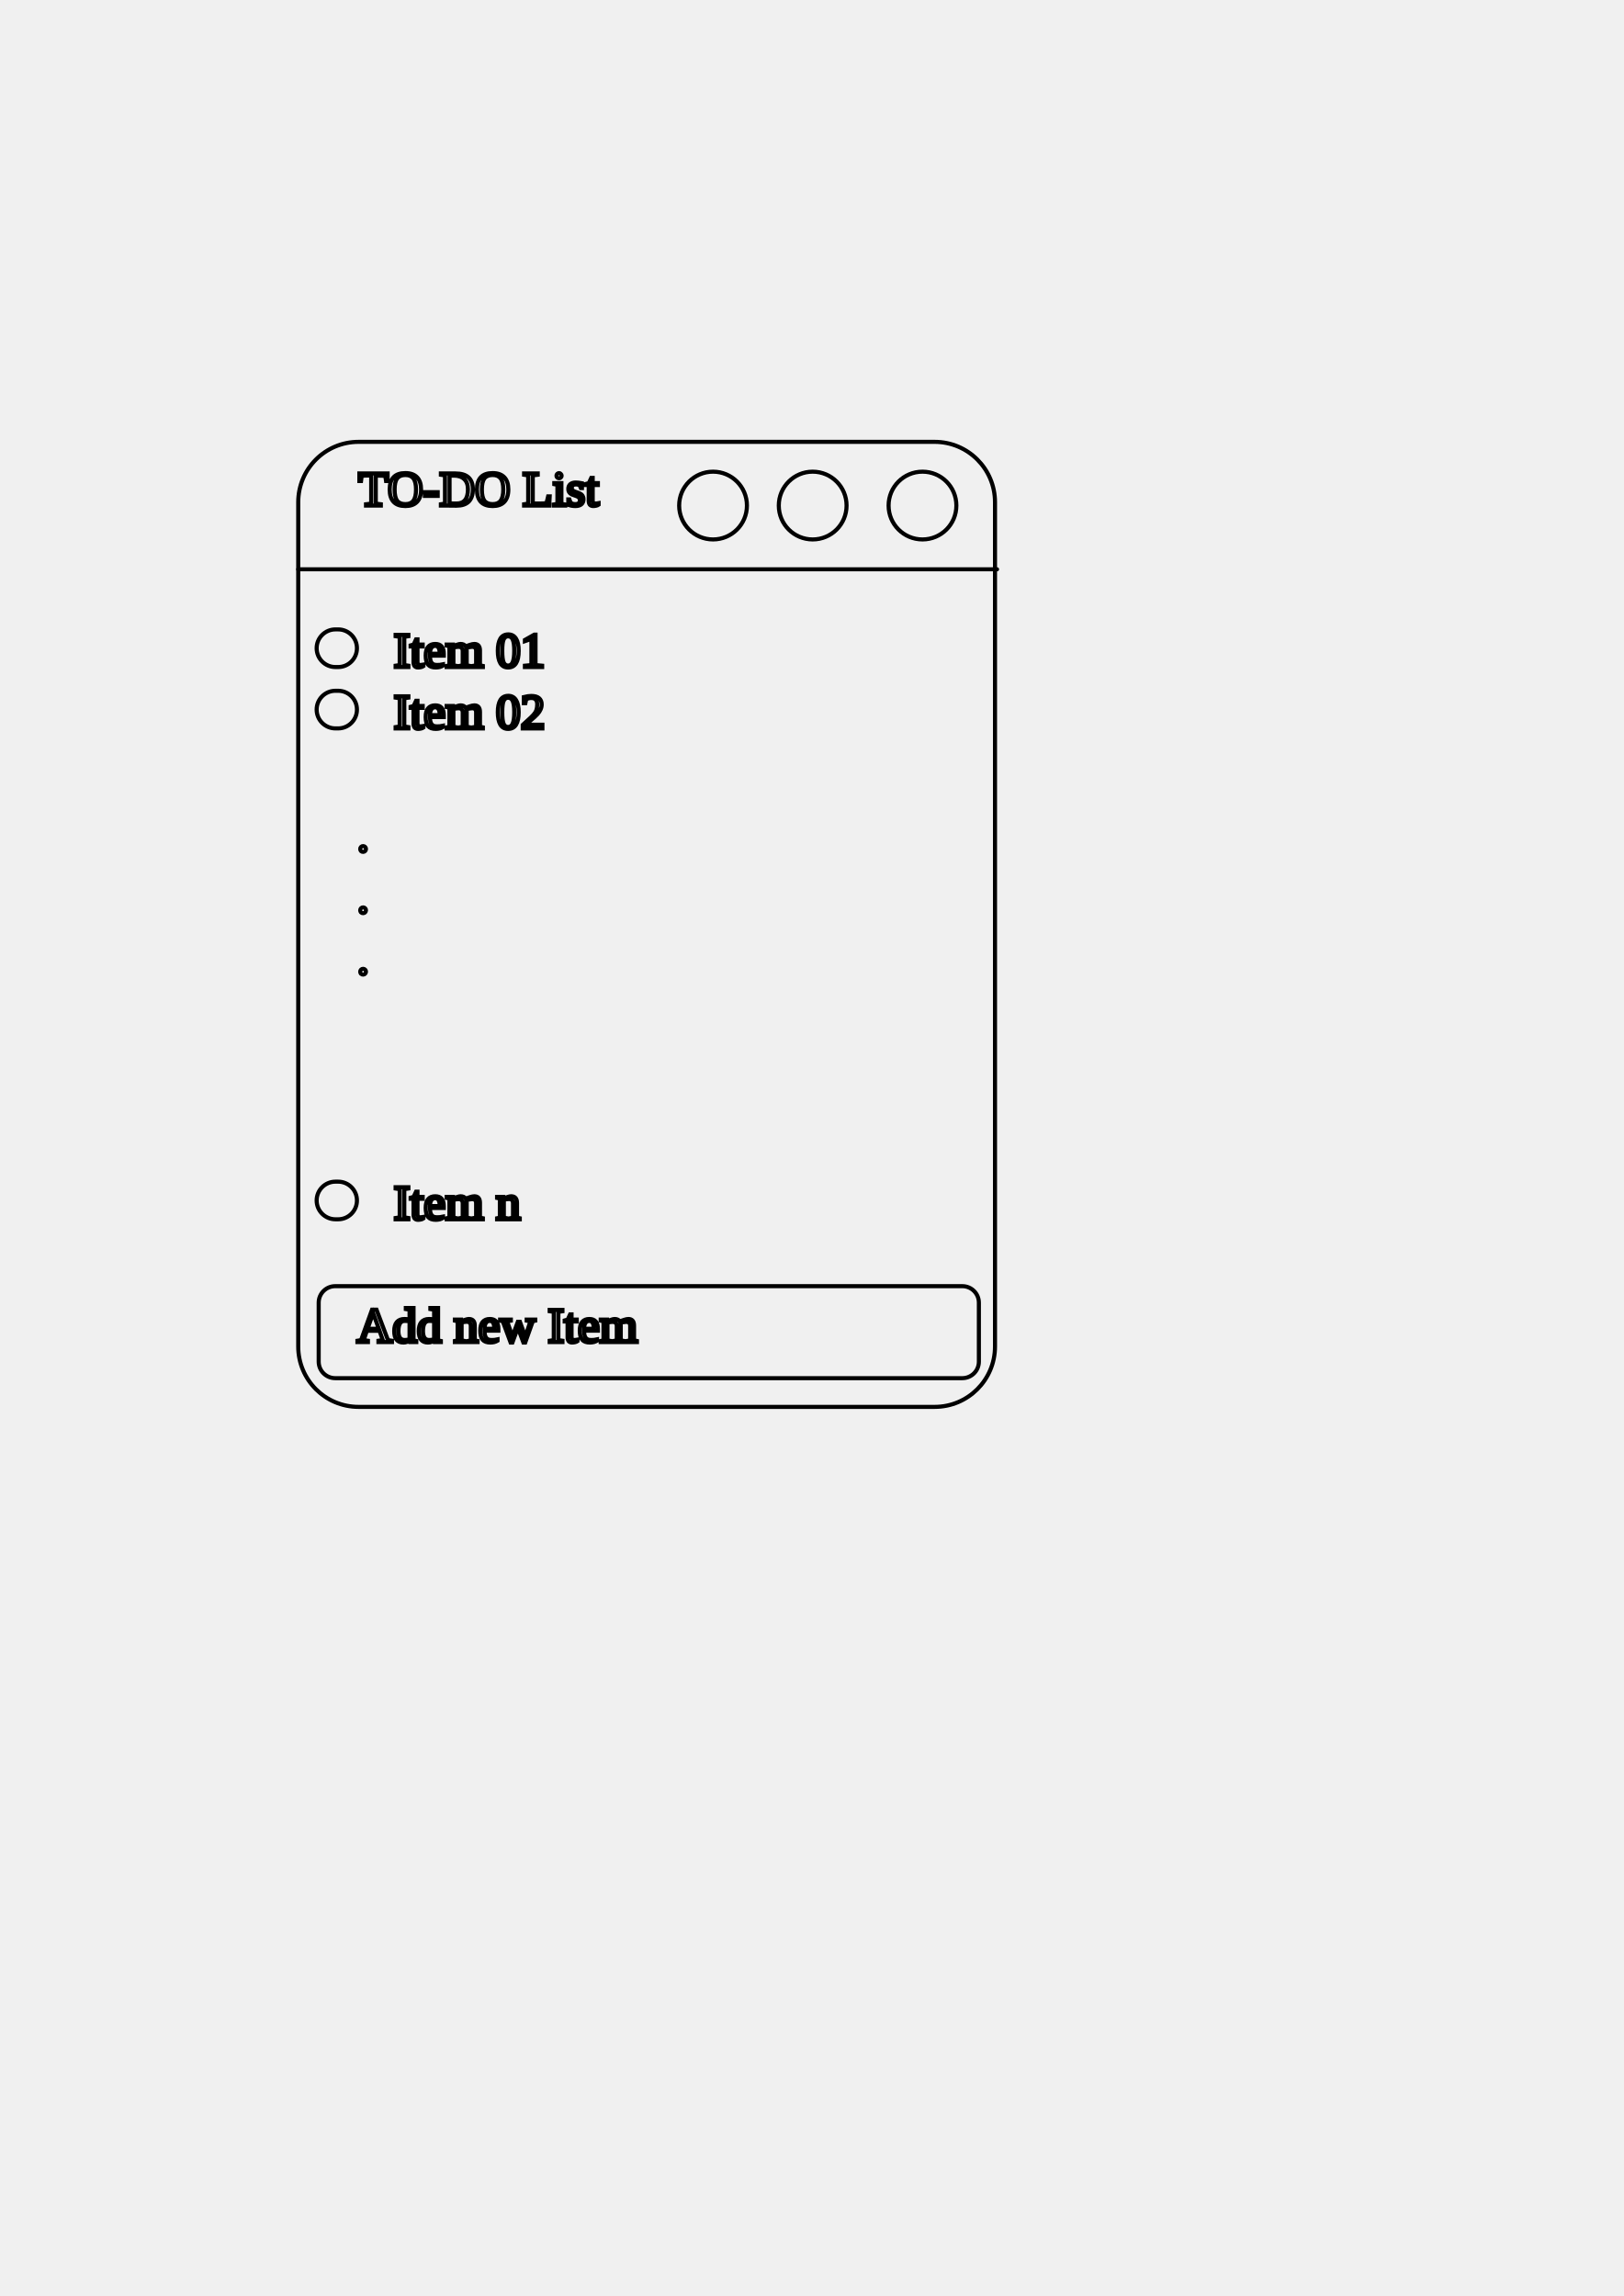
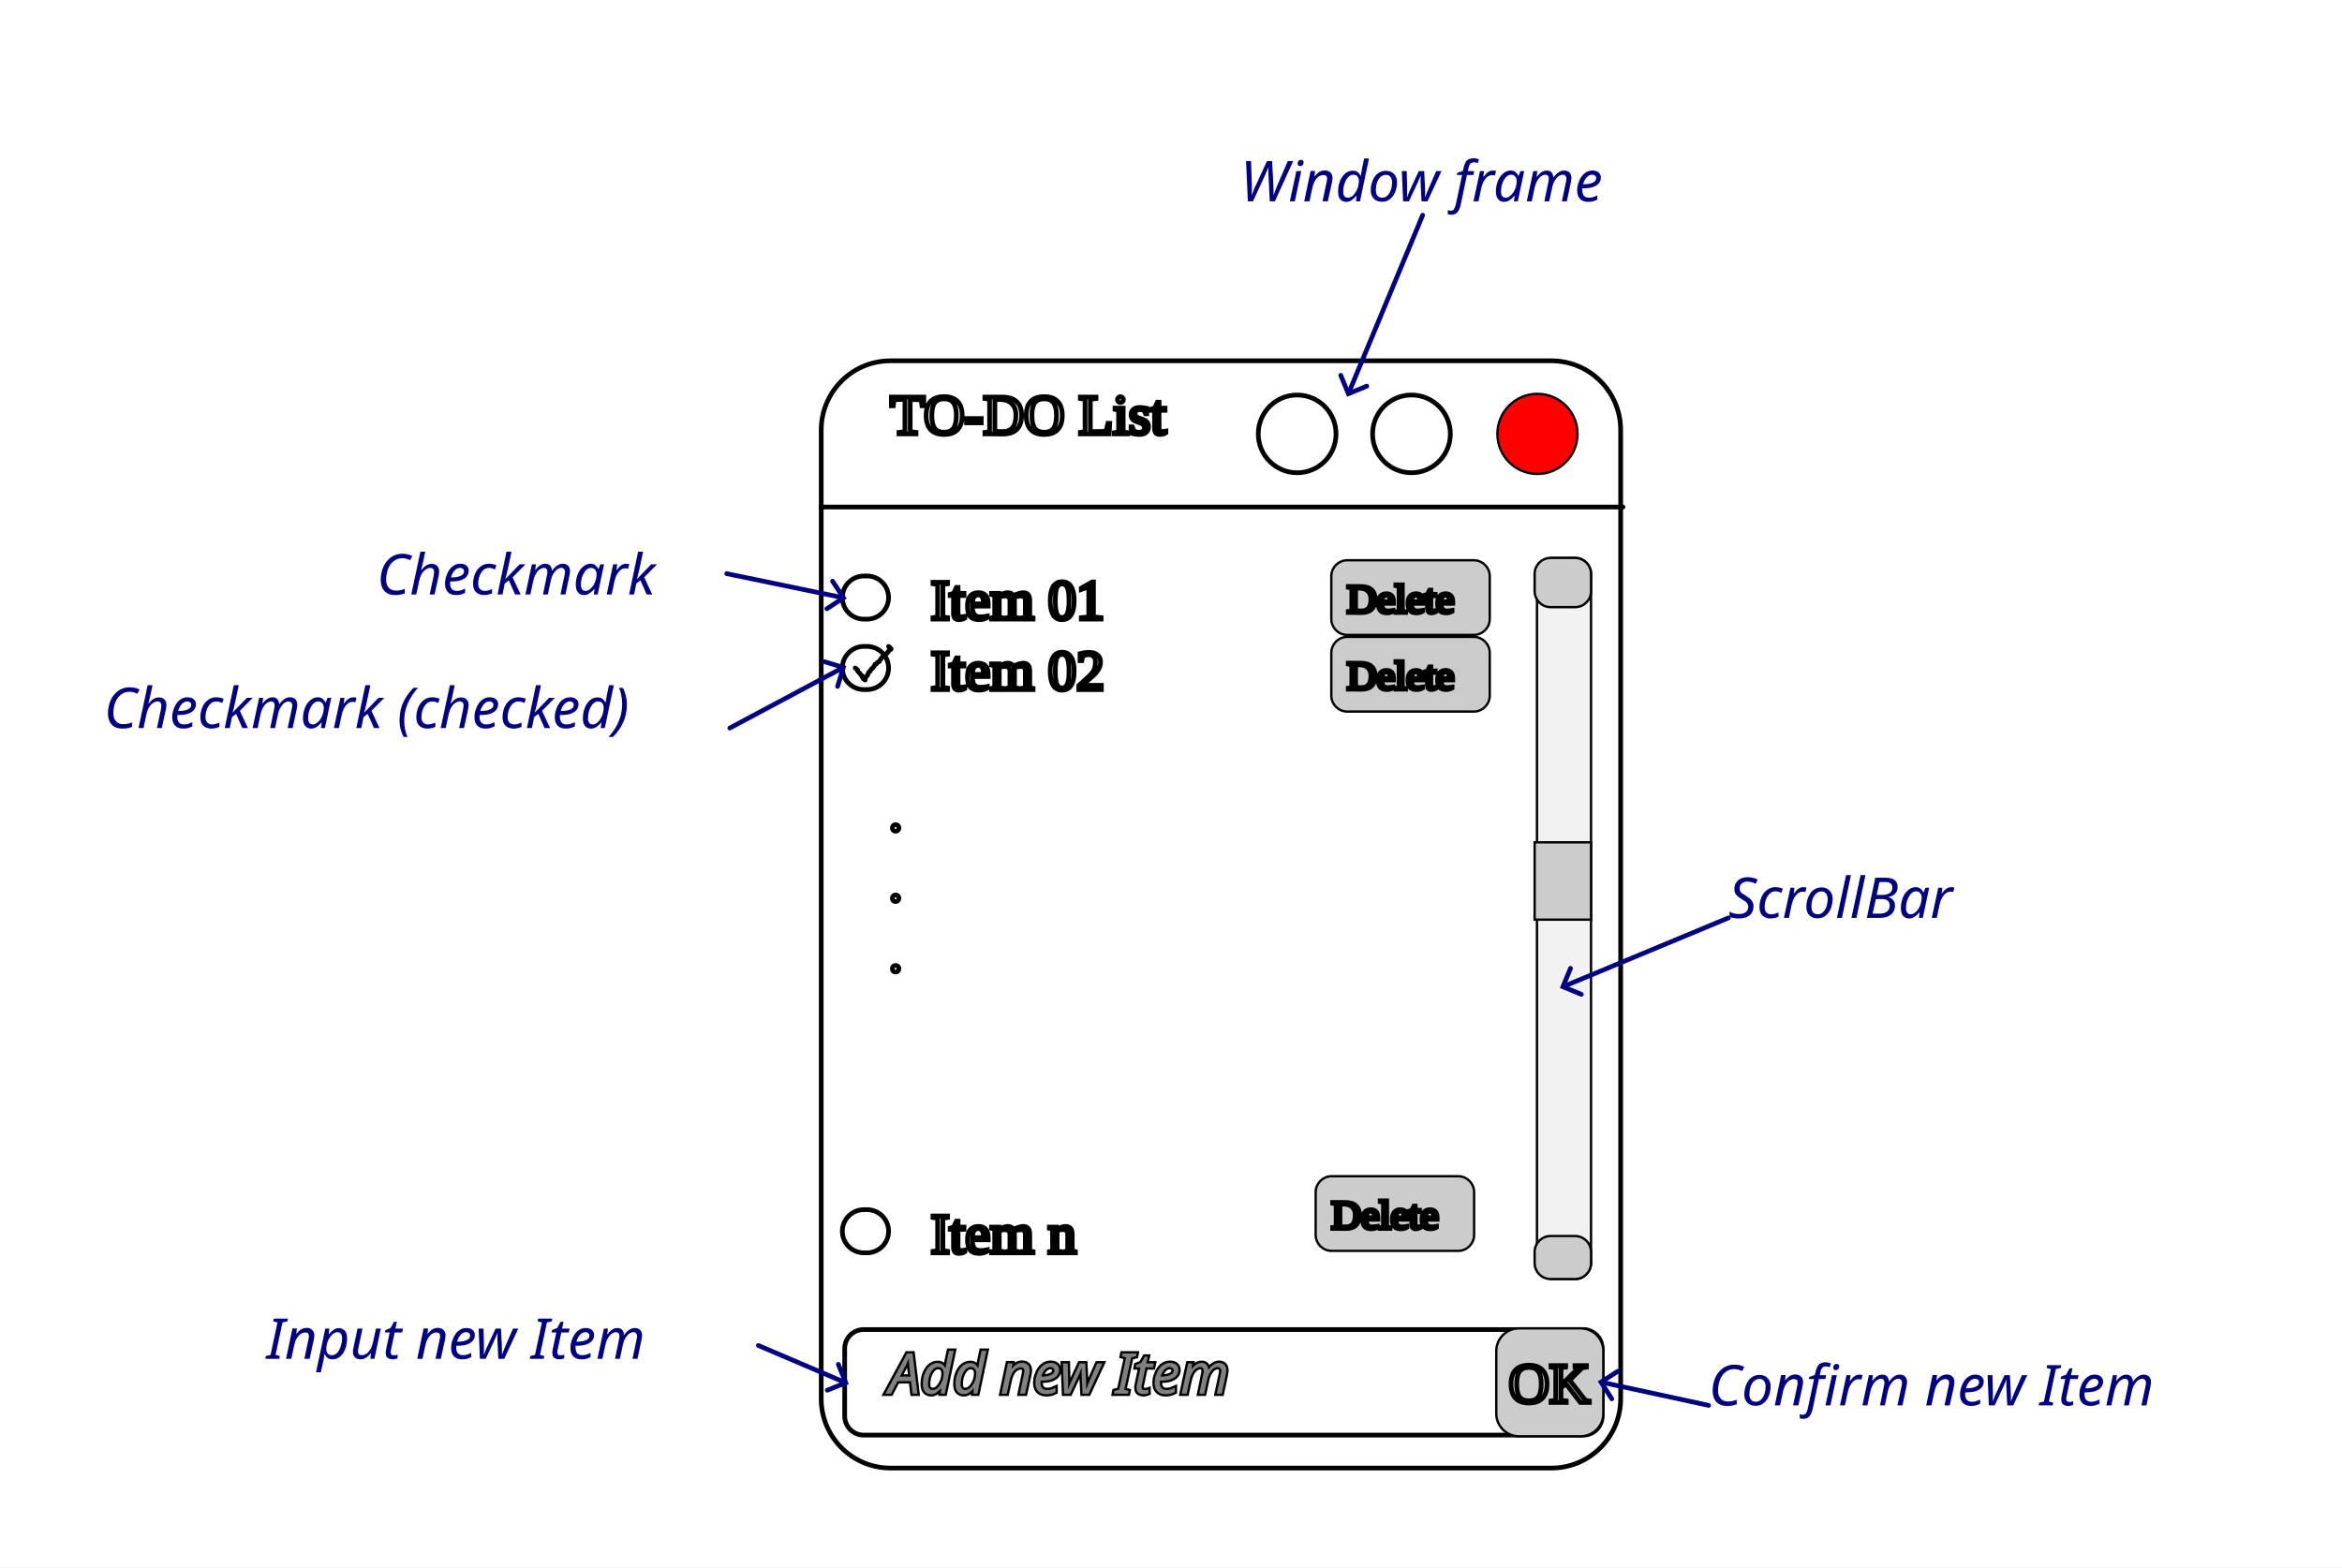
- <svg xmlns="http://www.w3.org/2000/svg" width="210mm" height="297mm" viewBox="0 0 210 297" version="1.1" id="svg5">
-   <defs id="defs2" />
-   <g id="layer1">
+ <svg xmlns="http://www.w3.org/2000/svg" width="264mm" height="176.727mm" viewBox="0 0 264 176.727" version="1.1" id="svg5">
+   <defs id="defs2">
+     <marker style="overflow:visible" id="Arrow3" refX="0" refY="0" orient="auto-start-reverse" markerWidth="4.207" markerHeight="7" viewBox="0 0 4.207 7" preserveAspectRatio="xMidYMid">
+       <path style="fill:none;stroke:context-stroke;stroke-width:1;stroke-linecap:round" d="M 3,-3 0,0 3,3" id="arrow3" transform="rotate(180,0.125,0)" />
+     </marker>
+   </defs>
+   <g id="layer1" transform="translate(54,-16.48052)">
+     <rect style="fill:#ffffff;stroke:none;stroke-width:0.529;stroke-linecap:round;paint-order:markers stroke fill" id="rect2171" width="264" height="176.727" x="-54" y="16.481" />
    <rect style="fill:none;stroke:#000000;stroke-width:0.529;stroke-linecap:round;paint-order:markers stroke fill" id="rect307" width="90.117" height="124.831" x="38.571" y="57.156" ry="7.807" />
-     <circle style="fill:none;stroke:#000000;stroke-width:0.529;stroke-linecap:round;paint-order:markers stroke fill" id="path363" cx="119.308" cy="65.396" r="4.383" />
+     <circle style="fill:#ff0000;stroke:#000000;stroke-width:0.529;stroke-linecap:round;paint-order:markers stroke fill" id="path363" cx="119.308" cy="65.396" r="4.383" />
    <circle style="fill:none;stroke:#000000;stroke-width:0.529;stroke-linecap:round;paint-order:markers stroke fill" id="circle365" cx="92.221" cy="65.396" r="4.383" />
    <circle style="fill:none;stroke:#000000;stroke-width:0.529;stroke-linecap:round;paint-order:markers stroke fill" id="circle367" cx="105.107" cy="65.396" r="4.383" />
    <path style="fill:none;stroke:#000000;stroke-width:0.529;stroke-linecap:round;paint-order:markers stroke fill" d="m 38.571,73.64 c 90.381,0 90.381,0 90.381,0" id="path580" />
    <text xml:space="preserve" style="font-size:6.35px;fill:none;stroke:#000000;stroke-width:0.529;stroke-linecap:round;paint-order:markers stroke fill" x="46.366" y="65.396" id="text636">
      <tspan id="tspan634" x="46.366" y="65.396" style="font-size:6.35px;stroke-width:0.529">TO-DO List</tspan>
    </text>
    <text xml:space="preserve" style="font-size:6.35px;fill:none;stroke:#000000;stroke-width:0.529;stroke-linecap:round;paint-order:markers stroke fill" x="46.165" y="86.285" id="text690">
      <tspan id="tspan688" x="46.165" y="86.285" style="stroke-width:0.529">   Item 01</tspan>
      <tspan x="46.165" y="94.223" style="stroke-width:0.529" id="tspan692">   Item 02</tspan>
      <tspan x="46.165" y="102.16" style="stroke-width:0.529" id="tspan694" />
      <tspan x="46.165" y="110.098" style="stroke-width:0.529" id="tspan696">.</tspan>
      <tspan x="46.165" y="118.035" style="stroke-width:0.529" id="tspan700">.</tspan>
      <tspan x="46.165" y="125.973" style="stroke-width:0.529" id="tspan706">.</tspan>
      <tspan x="46.165" y="133.91" style="stroke-width:0.529" id="tspan708" />
      <tspan x="46.165" y="141.848" style="stroke-width:0.529" id="tspan710" />
      <tspan x="46.165" y="149.785" style="stroke-width:0.529" id="tspan712" />
      <tspan x="46.165" y="157.723" style="stroke-width:0.529" id="tspan714">   Item n</tspan>
      <tspan x="46.165" y="165.66" style="stroke-width:0.529" id="tspan718" />
-       <tspan x="46.165" y="173.598" style="stroke-width:0.529" id="tspan724">Add new Item</tspan>
+       <tspan x="46.165" y="173.598" style="font-style:italic;font-variant:normal;font-weight:normal;font-stretch:normal;font-family:sans-serif;-inkscape-font-specification:'sans-serif Italic';fill:#808080;stroke-width:0.529" id="tspan724">Add new Item</tspan>
    </text>
    <rect style="fill:none;stroke:#000000;stroke-width:0.529;stroke-linecap:round;paint-order:markers stroke fill" id="rect726" width="85.385" height="11.901" x="41.217" y="166.372" ry="2.139" />
    <rect style="fill:none;stroke:#000000;stroke-width:0.529;stroke-linecap:round;paint-order:markers stroke fill" id="rect775" width="5.212" height="4.868" x="40.953" y="81.417" ry="2.434" />
    <rect style="fill:none;stroke:#000000;stroke-width:0.529;stroke-linecap:round;paint-order:markers stroke fill" id="rect777" width="5.212" height="4.868" x="40.953" y="89.355" ry="2.434" />
    <rect style="fill:none;stroke:#000000;stroke-width:0.529;stroke-linecap:round;paint-order:markers stroke fill" id="rect779" width="5.212" height="4.868" x="40.953" y="152.854" ry="2.434" />
+     <path style="fill:none;stroke:#000000;stroke-width:0.529;stroke-linecap:round;paint-order:markers stroke fill" d="m 42.399,91.789 c 0.633,0.509 0.008,-0.067 0.31,0.385 0.049,0.073 0.129,0.119 0.186,0.186 0.062,0.083 0.124,0.165 0.186,0.248 0.041,0.021 0.091,0.029 0.124,0.062 0.031,0.031 -0.031,0.155 0,0.186 0.015,0.015 0.047,-0.015 0.062,0 0.015,0.015 -0.009,0.043 0,0.062 0.129,0.258 -0.004,-0.066 0.124,0.062 0.033,0.033 0.029,0.091 0.062,0.124 0.015,0.015 0.047,-0.015 0.062,0 0.015,0.015 0,0.083 0,0.062 0,-0.044 0.045,-0.355 0.062,-0.372 0.033,-0.033 0.091,-0.029 0.124,-0.062 0.096,-0.096 0.189,-0.437 0.248,-0.496 0.015,-0.015 0.047,0.015 0.062,0 0.095,-0.095 0.153,-0.276 0.248,-0.372 0.015,-0.015 0.047,0.015 0.062,0 0.073,-0.073 0.121,-0.167 0.186,-0.248 0.047,-0.058 0.091,-0.119 0.124,-0.186 0.009,-0.018 -0.015,-0.047 0,-0.062 0.015,-0.015 0.041,0 0.062,0 0.041,-0.021 0.091,-0.029 0.124,-0.062 0.033,-0.033 0.029,-0.091 0.062,-0.124 0.036,-0.036 0.212,-0.088 0.248,-0.124 0.015,-0.015 -0.011,-0.044 0,-0.062 0.108,-0.179 0.258,-0.325 0.372,-0.496 0.08,-0.119 0.247,-0.247 0.372,-0.31 0.018,-0.009 0.047,0.015 0.062,0 0.015,-0.015 -0.015,-0.047 0,-0.062 0.033,-0.033 0.091,-0.029 0.124,-0.062 0.015,-0.015 -0.015,-0.047 0,-0.062 0.128,-0.128 0.093,-0.047 0.186,-0.186 -0.053,-0.288 0.133,-0.071 0.186,-0.124 0.101,-0.101 -0.165,-0.236 -0.263,-0.34" id="path322" />
+     <rect style="fill:#cccccc;stroke:#000000;stroke-width:0.529;stroke-linecap:round;paint-order:markers stroke fill" id="rect439" width="11.805" height="11.901" x="114.797" y="166.372" ry="2.434" />
+     <text xml:space="preserve" style="font-size:6.35px;fill:none;stroke:#000000;stroke-width:0.529;stroke-linecap:round;paint-order:markers stroke fill" x="116.061" y="174.593" id="text545">
+       <tspan id="tspan543" x="116.061" y="174.593" style="stroke-width:0.529">OK</tspan>
+     </text>
+     <rect style="fill:#cccccc;stroke:#000000;stroke-width:0.529;stroke-linecap:round;paint-order:markers stroke fill" id="rect601" width="17.596" height="8.153" x="96.202" y="79.775" ry="1.668" />
+     <text xml:space="preserve" style="font-size:4.56px;fill:none;stroke:#000000;stroke-width:0.529;stroke-linecap:round;paint-order:markers stroke fill" x="96.441" y="86.793" id="text605" transform="scale(1.014692,0.9855212)">
+       <tspan id="tspan603" x="96.441" y="86.793" style="stroke-width:0.529">Delete</tspan>
+     </text>
+     <rect style="fill:#cccccc;stroke:#000000;stroke-width:0.529;stroke-linecap:round;paint-order:markers stroke fill" id="rect709" width="17.596" height="8.153" x="96.202" y="88.416" ry="1.668" />
+     <text xml:space="preserve" style="font-size:4.56px;fill:none;stroke:#000000;stroke-width:0.529;stroke-linecap:round;paint-order:markers stroke fill" x="96.441" y="95.562" id="text713" transform="scale(1.014692,0.9855212)">
+       <tspan id="tspan711" x="96.441" y="95.562" style="stroke-width:0.529">Delete</tspan>
+     </text>
+     <rect style="fill:#cccccc;stroke:#000000;stroke-width:0.529;stroke-linecap:round;paint-order:markers stroke fill" id="rect715" width="17.596" height="8.153" x="94.44" y="149.217" ry="1.668" />
+     <text xml:space="preserve" style="font-size:4.56px;fill:none;stroke:#000000;stroke-width:0.529;stroke-linecap:round;paint-order:markers stroke fill" x="94.705" y="157.256" id="text719" transform="scale(1.014692,0.9855212)">
+       <tspan id="tspan717" x="94.705" y="157.256" style="stroke-width:0.529">Delete</tspan>
+     </text>
+     <rect style="fill:#f2f2f2;stroke:#000000;stroke-width:0.529;stroke-linecap:round;paint-order:markers stroke fill" id="rect773" width="5.829" height="81.035" x="119.386" y="79.51" ry="1.668" />
+     <rect style="fill:#cccccc;stroke:#000000;stroke-width:0.529;stroke-linecap:round;paint-order:markers stroke fill" id="rect776" width="6.094" height="5.288" x="119.122" y="79.51" ry="1.668" />
+     <rect style="fill:#cccccc;stroke:#000000;stroke-width:0.529;stroke-linecap:round;paint-order:markers stroke fill" id="rect778" width="6.094" height="4.587" x="119.122" y="155.958" ry="1.668" />
+     <rect style="fill:#cccccc;stroke:#000000;stroke-width:0.529;stroke-linecap:round;paint-order:markers stroke fill" id="rect780" width="6.094" height="8.452" x="119.122" y="111.576" ry="0" />
+     <text xml:space="preserve" style="font-style:italic;font-variant:normal;font-weight:normal;font-stretch:normal;font-size:6.35px;font-family:'Segoe Script';-inkscape-font-specification:'Segoe Script Italic';fill:#000080;stroke:none;stroke-width:0.529;stroke-linecap:round;paint-order:markers stroke fill" x="85.79" y="39.176" id="text988">
+       <tspan id="tspan986" x="85.79" y="39.176" style="font-style:italic;font-variant:normal;font-weight:normal;font-stretch:normal;font-family:'Segoe Script';-inkscape-font-specification:'Segoe Script Italic';fill:#000080;stroke:none;stroke-width:0.529">Window frame</tspan>
+     </text>
+     <text xml:space="preserve" style="font-style:italic;font-variant:normal;font-weight:normal;font-stretch:normal;font-size:6.35px;font-family:'Segoe Script';-inkscape-font-specification:'Segoe Script Italic';fill:#000080;stroke:none;stroke-width:0.529;stroke-linecap:round;paint-order:markers stroke fill" x="140.834" y="119.964" id="text992">
+       <tspan id="tspan990" x="140.834" y="119.964" style="font-style:italic;font-variant:normal;font-weight:normal;font-stretch:normal;font-family:'Segoe Script';-inkscape-font-specification:'Segoe Script Italic';fill:#000080;stroke:none;stroke-width:0.529">ScrollBar</tspan>
+     </text>
+     <text xml:space="preserve" style="font-style:italic;font-variant:normal;font-weight:normal;font-stretch:normal;font-size:6.35px;font-family:'Segoe Script';-inkscape-font-specification:'Segoe Script Italic';fill:#000080;stroke:none;stroke-width:0.529;stroke-linecap:round;paint-order:markers stroke fill" x="-11.541" y="83.501" id="text996">
+       <tspan id="tspan994" x="-11.541" y="83.501" style="font-style:italic;font-variant:normal;font-weight:normal;font-stretch:normal;font-family:'Segoe Script';-inkscape-font-specification:'Segoe Script Italic';fill:#000080;stroke:none;stroke-width:0.529">Checkmark</tspan>
+     </text>
+     <text xml:space="preserve" style="font-style:italic;font-variant:normal;font-weight:normal;font-stretch:normal;font-size:6.35px;font-family:'Segoe Script';-inkscape-font-specification:'Segoe Script Italic';fill:#000080;stroke:none;stroke-width:0.529;stroke-linecap:round;paint-order:markers stroke fill" x="-23.968" y="169.666" id="text1000">
+       <tspan id="tspan998" x="-23.968" y="169.666" style="font-style:italic;font-variant:normal;font-weight:normal;font-stretch:normal;font-family:'Segoe Script';-inkscape-font-specification:'Segoe Script Italic';fill:#000080;stroke:none;stroke-width:0.529">Input new Item</tspan>
+     </text>
+     <text xml:space="preserve" style="font-style:italic;font-variant:normal;font-weight:normal;font-stretch:normal;font-size:6.35px;font-family:'Segoe Script';-inkscape-font-specification:'Segoe Script Italic';fill:#000080;stroke:none;stroke-width:0.529;stroke-linecap:round;paint-order:markers stroke fill" x="138.602" y="174.921" id="text1004">
+       <tspan id="tspan1002" x="138.602" y="174.921" style="font-style:italic;font-variant:normal;font-weight:normal;font-stretch:normal;font-family:'Segoe Script';-inkscape-font-specification:'Segoe Script Italic';fill:#000080;stroke:none;stroke-width:0.529">Confirm new Item</tspan>
+     </text>
+     <text xml:space="preserve" style="font-style:italic;font-variant:normal;font-weight:normal;font-stretch:normal;font-size:6.35px;font-family:'Segoe Script';-inkscape-font-specification:'Segoe Script Italic';fill:#000080;stroke:none;stroke-width:0.529;stroke-linecap:round;paint-order:markers stroke fill" x="-42.287" y="98.559" id="text1110">
+       <tspan id="tspan1108" x="-42.287" y="98.559" style="font-style:italic;font-variant:normal;font-weight:normal;font-stretch:normal;font-family:'Segoe Script';-inkscape-font-specification:'Segoe Script Italic';fill:#000080;stroke:none;stroke-width:0.529">Checkmark (checked)</tspan>
+     </text>
+     <path style="fill:none;stroke:#000080;stroke-width:0.529;stroke-linecap:round;marker-end:url(#Arrow3);paint-order:markers stroke fill" d="M 106.369,40.744 98.043,60.748" id="path1240" />
+     <path style="fill:none;stroke:#000080;stroke-width:0.529;stroke-linecap:round;marker-end:url(#Arrow3);paint-order:markers stroke fill" d="m 27.914,81.152 13.039,2.699" id="path2015" />
+     <path style="fill:none;stroke:#000080;stroke-width:0.529;stroke-linecap:round;marker-end:url(#Arrow3);paint-order:markers stroke fill" d="m 28.267,98.559 12.685,-6.771" id="path2035" />
+     <path style="fill:none;stroke:#000080;stroke-width:0.529;stroke-linecap:round;marker-start:url(#Arrow3);paint-order:markers stroke fill" d="M 41.217,172.323 31.489,168.172" id="path2055" />
+     <path style="fill:none;stroke:#000080;stroke-width:0.529;stroke-linecap:round;marker-start:url(#Arrow3);paint-order:markers stroke fill" d="m 122.301,127.672 18.533,-7.707" id="path2075" />
+     <path style="fill:none;stroke:#000080;stroke-width:0.529;stroke-linecap:round;marker-end:url(#Arrow3);paint-order:markers stroke fill" d="m 138.602,174.921 -12,-2.598" id="path2095" />
  </g>
</svg>
